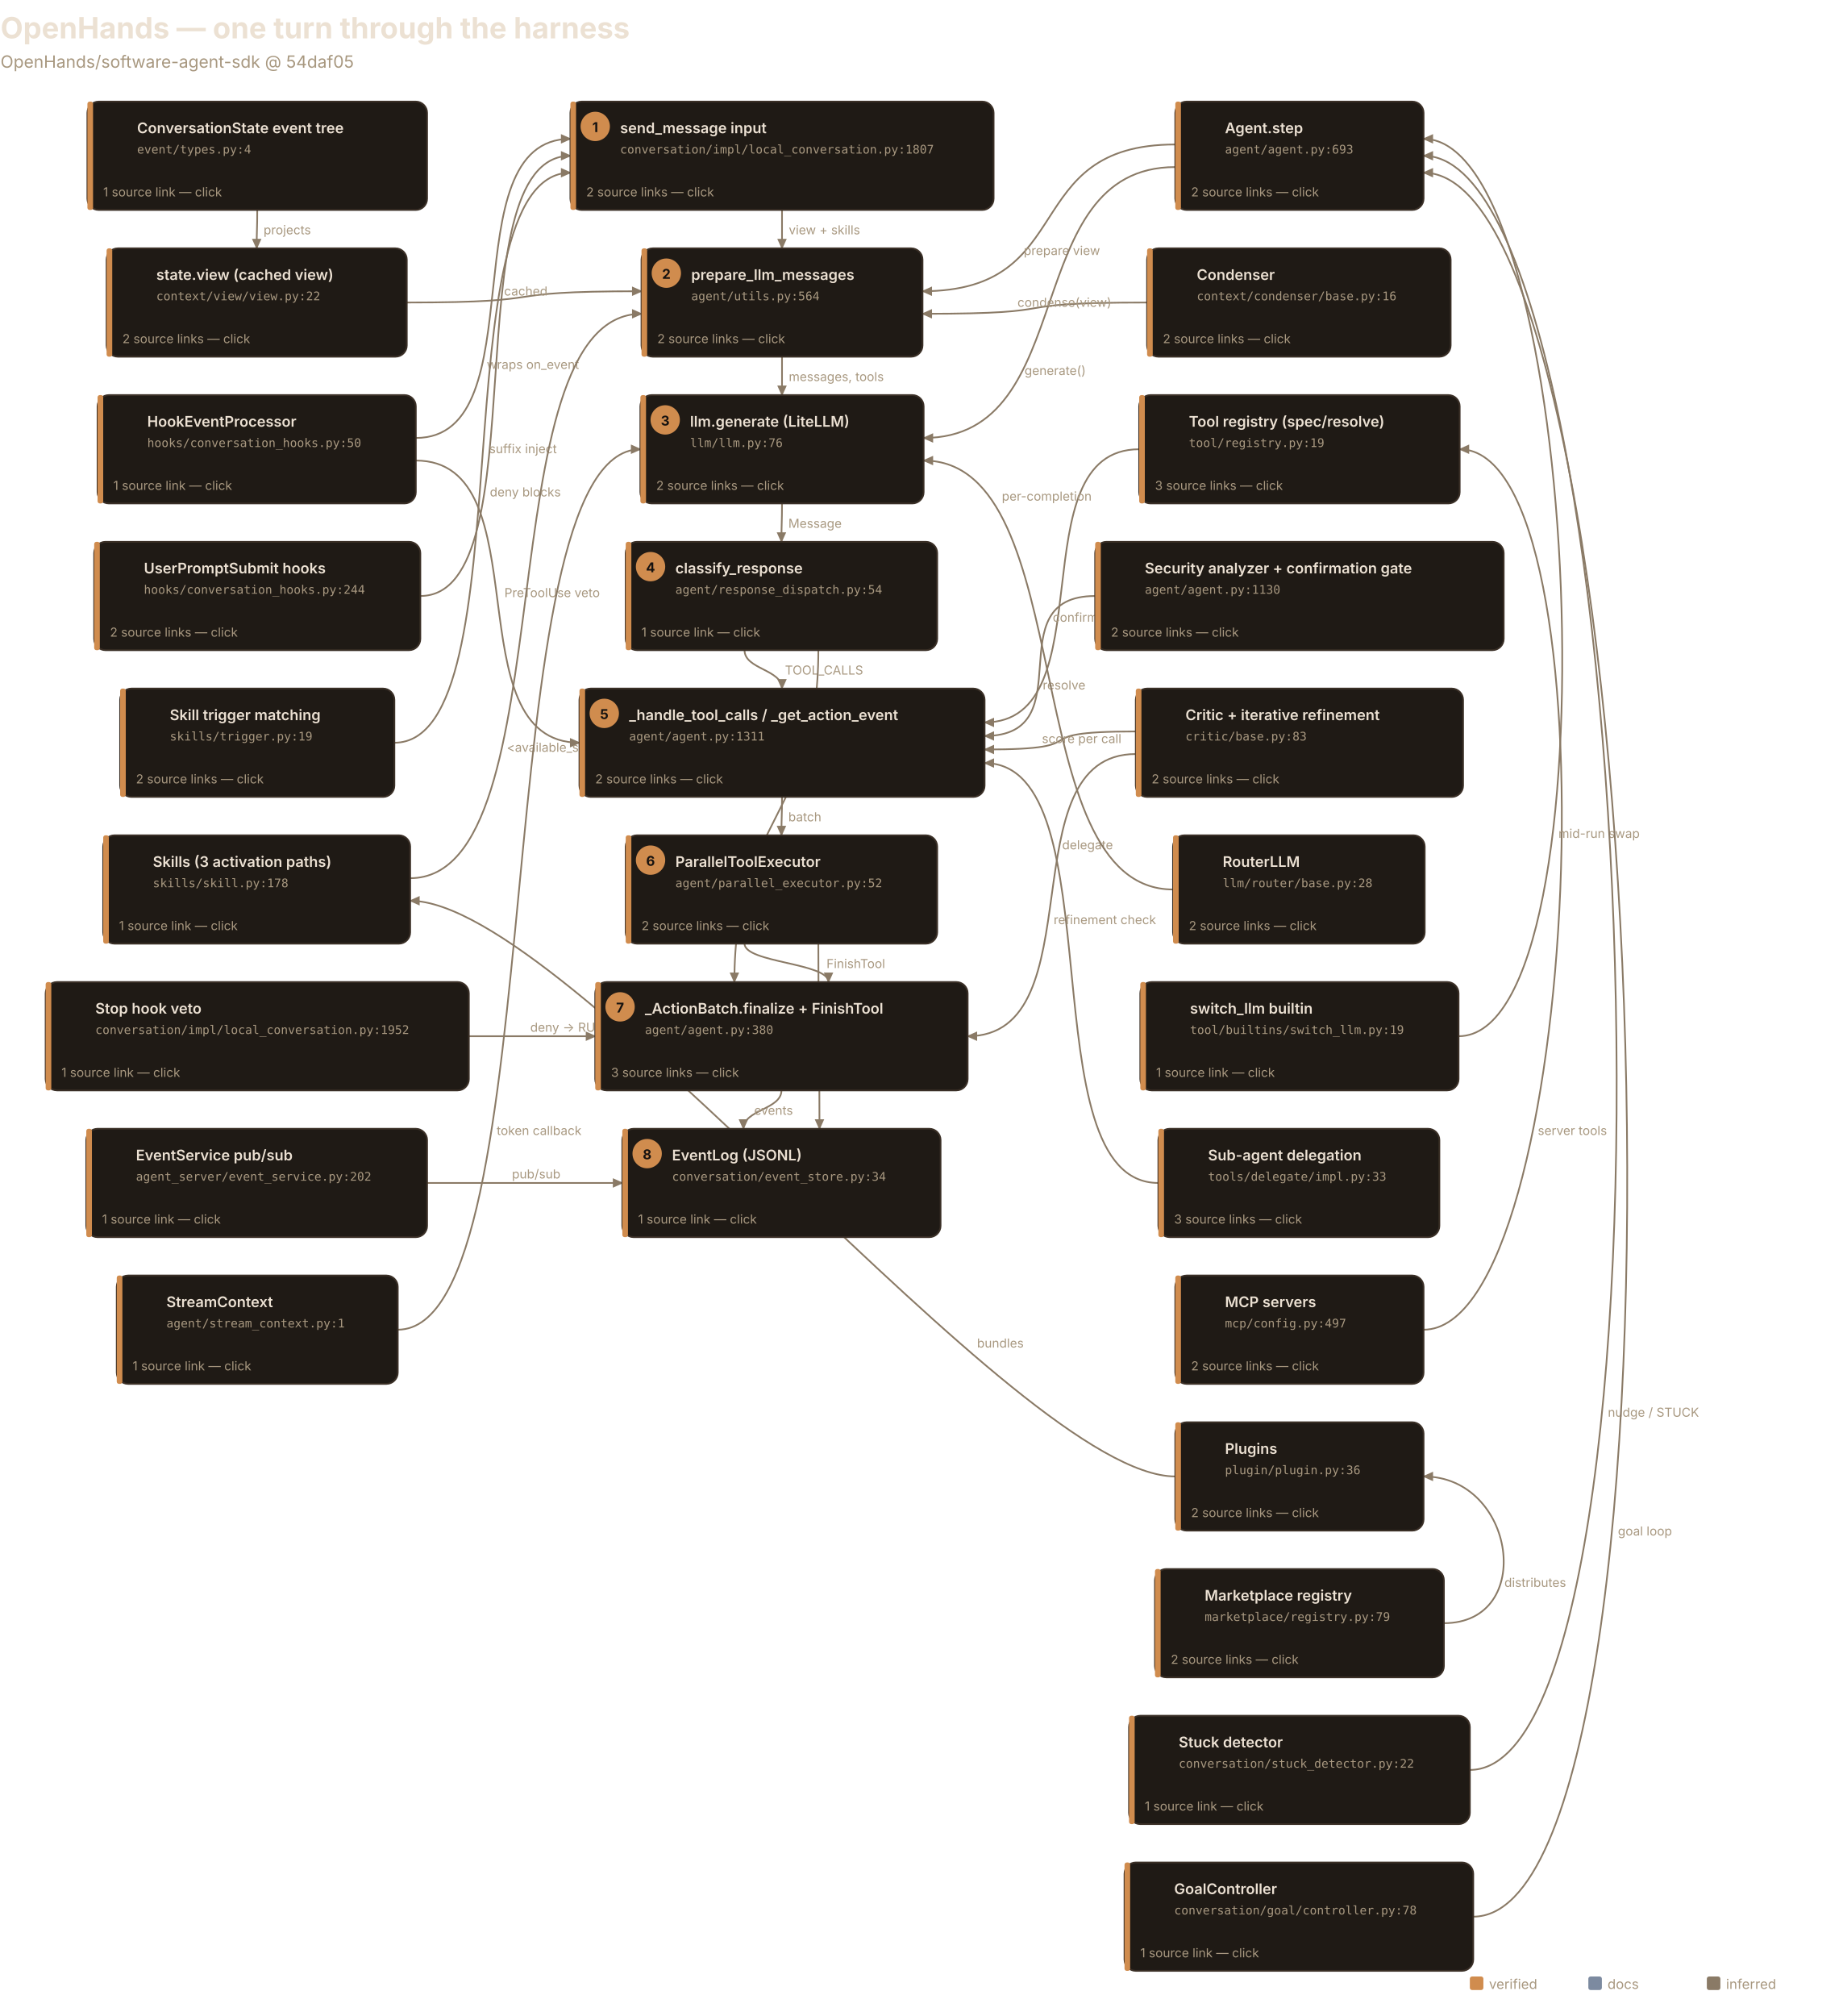
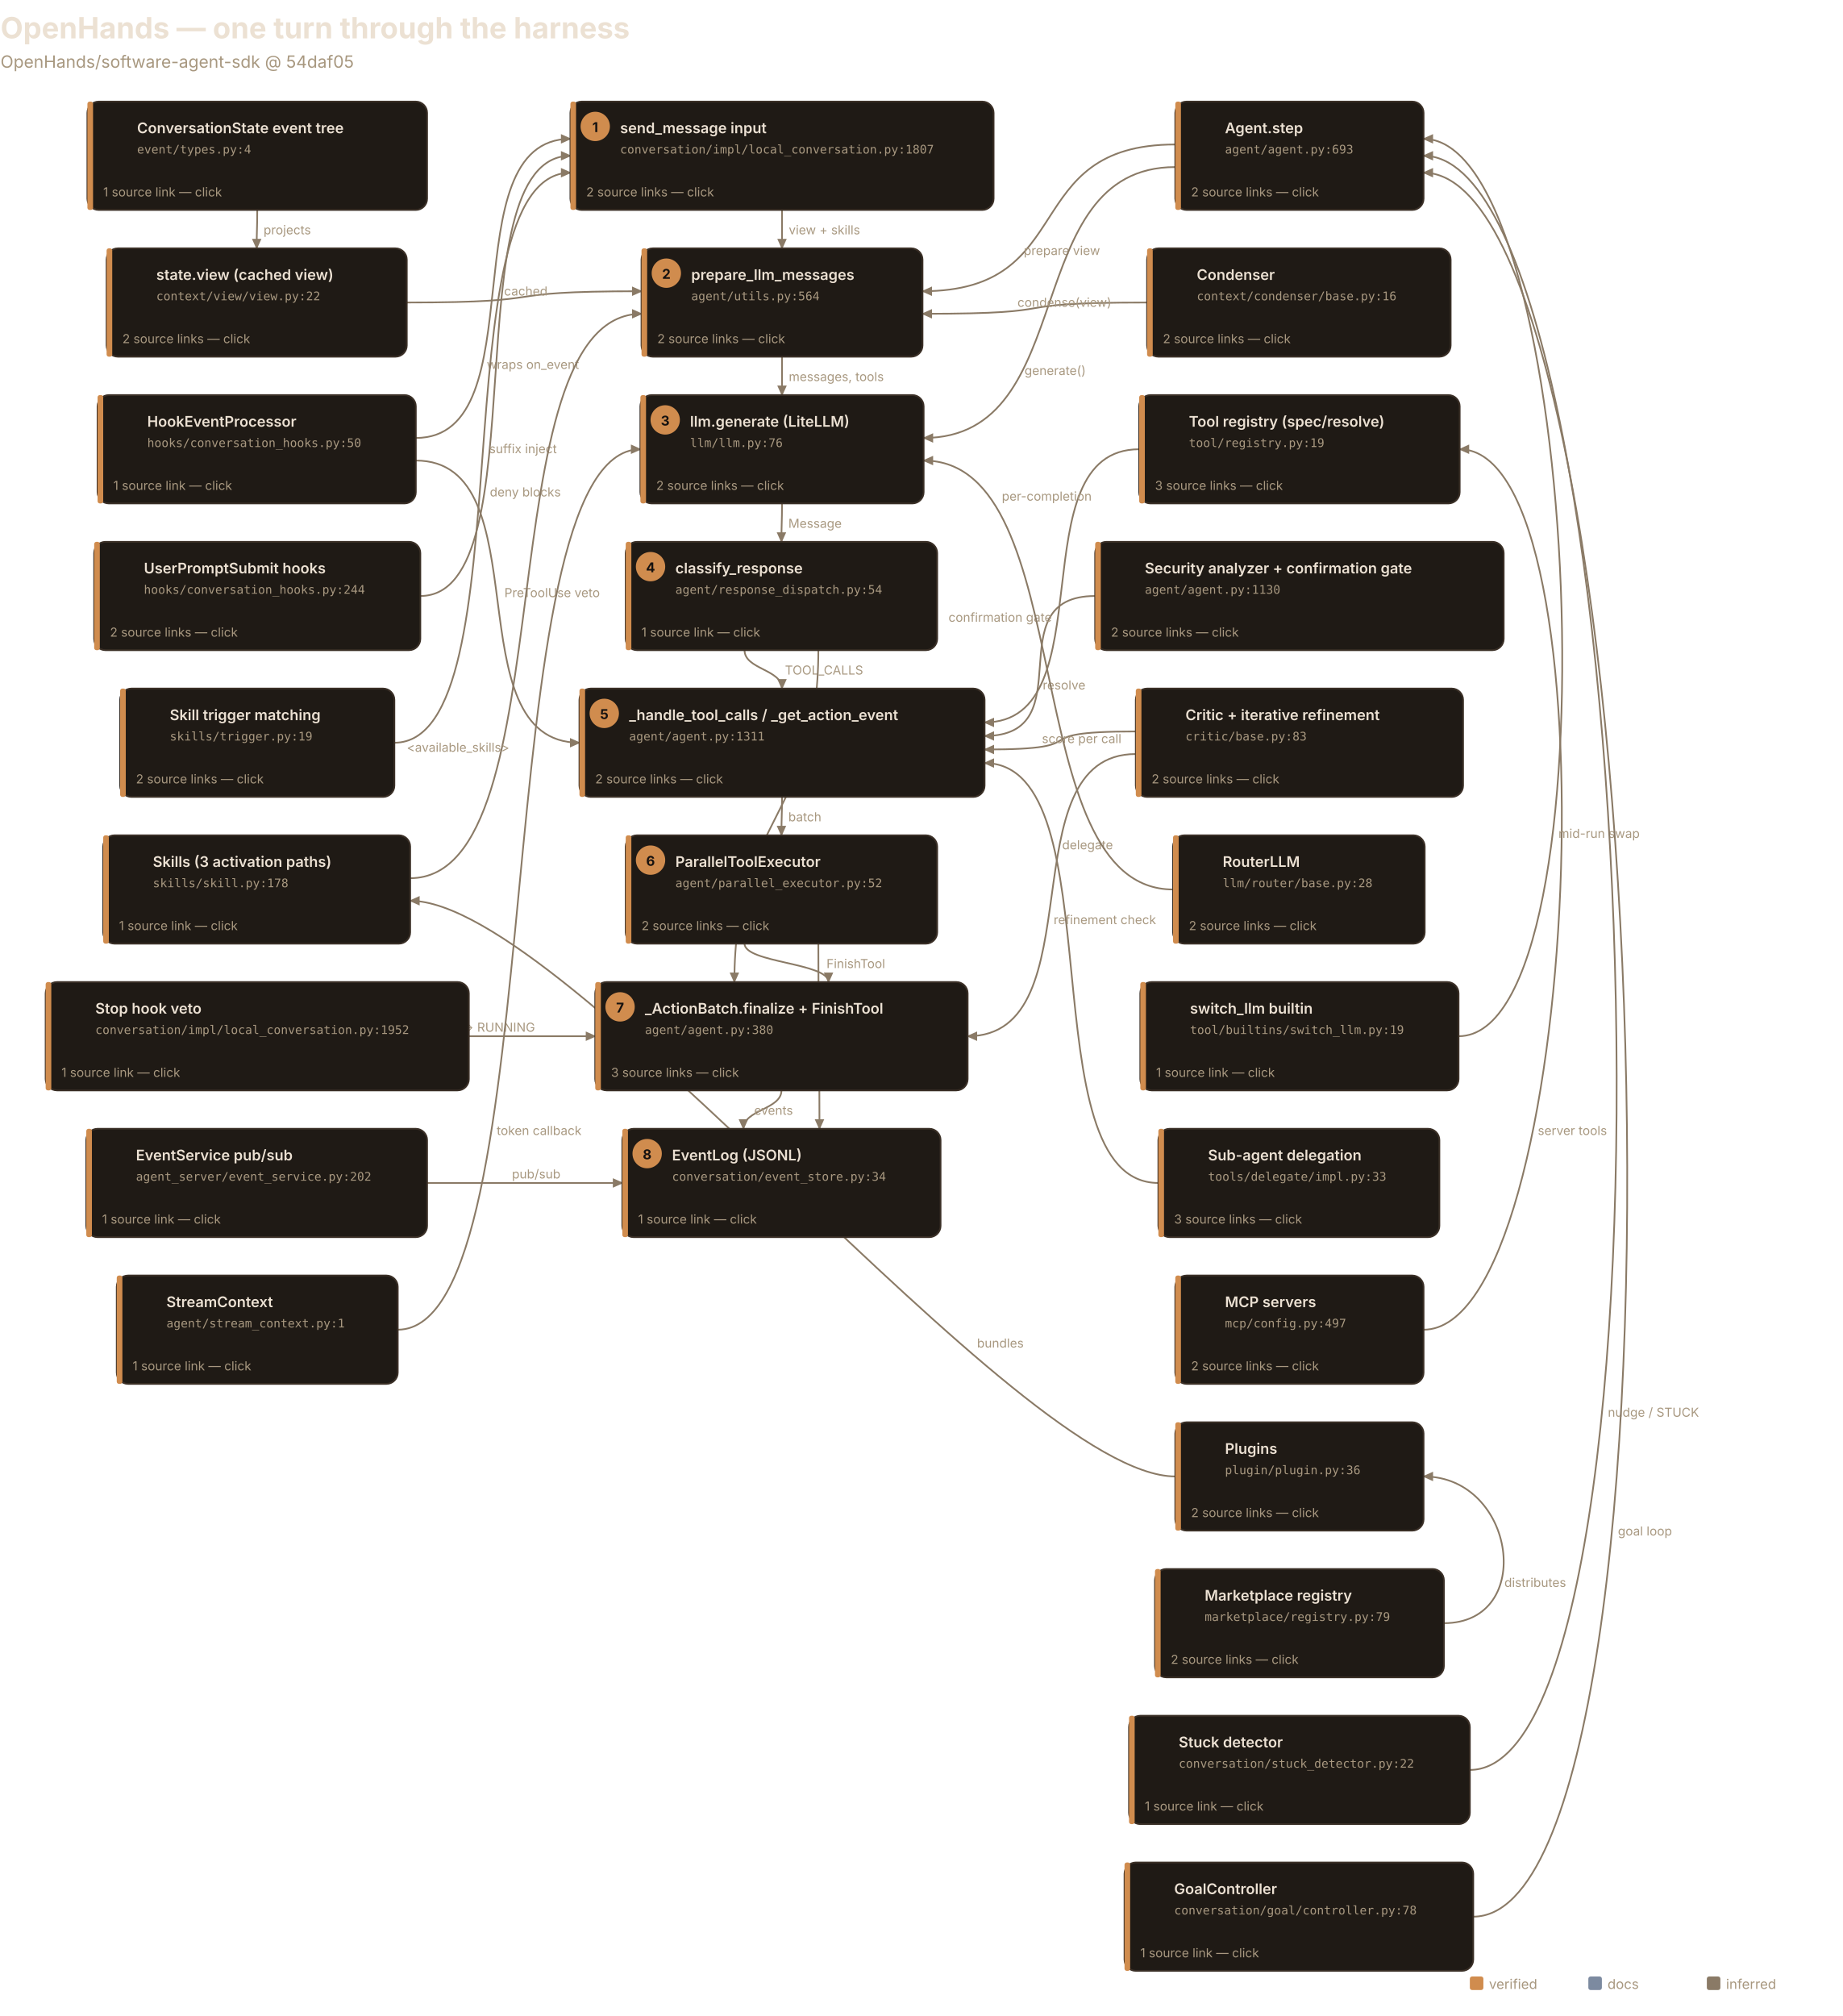
<svg xmlns="http://www.w3.org/2000/svg" viewBox="-20 -70 1632 1786" width="1600" height="1750" font-family="system-ui, -apple-system, sans-serif">
  <defs>
    <marker id="arrow" viewBox="0 0 10 10" refX="8" refY="5" markerWidth="7" markerHeight="7" orient="auto-start-reverse">
      <path d="M 0 1 L 9 5 L 0 9 z" fill="#8a7a66" />
    </marker>
    <marker id="arrowHl" viewBox="0 0 10 10" refX="8" refY="5" markerWidth="7" markerHeight="7" orient="auto-start-reverse">
      <path d="M 0 1 L 9 5 L 0 9 z" fill="#d08c4e" />
    </marker>
  </defs>
  <text x="-20" y="-36" font-size="26" font-weight="700" fill="#ece1d3">OpenHands — one turn through the harness</text>
  <text x="-20" y="-10" font-size="15" fill="#a89880">OpenHands/software-agent-sdk @ 54daf05</text>
  <g>
    <path d="M 672.5 116.0 C 672.5 133.0, 672.5 133.0, 672.5 150.0" fill="none" stroke="#8a7a66" stroke-width="1.5" marker-end="url(#arrow)" />
    <text x="678.5" y="137.6" font-size="11" fill="#a89880">view + skills</text>
    <path d="M 672.5 246.0 C 672.5 263.0, 672.5 263.0, 672.5 280.0" fill="none" stroke="#8a7a66" stroke-width="1.5" marker-end="url(#arrow)" />
    <text x="678.5" y="267.6" font-size="11" fill="#a89880">messages, tools</text>
    <path d="M 672.5 376.0 C 672.5 393.0, 672.0 393.0, 672.0 410.0" fill="none" stroke="#8a7a66" stroke-width="1.5" marker-end="url(#arrow)" />
    <text x="678.1" y="397.6" font-size="11" fill="#a89880">Message</text>
    <path d="M 639.3 506.0 C 639.3 523.0, 672.5 523.0, 672.5 540.0" fill="none" stroke="#8a7a66" stroke-width="1.5" marker-end="url(#arrow)" />
    <text x="675.1" y="527.6" font-size="11" fill="#a89880">TOOL_CALLS</text>
    <path d="M 704.7 506.0 C 704.7 653.0, 630.3 653.0, 630.3 800.0" fill="none" stroke="#8a7a66" stroke-width="1.5" marker-end="url(#arrow)" />
    <text x="694.6" y="602.5" font-size="11" fill="#a89880">CONTENT -&gt; FINISHED</text>
    <path d="M 672.5 636.0 C 672.5 653.0, 672.0 653.0, 672.0 670.0" fill="none" stroke="#8a7a66" stroke-width="1.5" marker-end="url(#arrow)" />
    <text x="678.1" y="657.6" font-size="11" fill="#a89880">batch</text>
    <path d="M 639.3 766.0 C 639.3 783.0, 713.7 783.0, 713.7 800.0" fill="none" stroke="#8a7a66" stroke-width="1.5" marker-end="url(#arrow)" />
    <text x="711.9" y="787.6" font-size="11" fill="#a89880">FinishTool</text>
    <path d="M 672.0 896.0 C 672.0 913.0, 638.3 913.0, 638.3 930.0" fill="none" stroke="#8a7a66" stroke-width="1.5" marker-end="url(#arrow)" />
    <text x="647.8" y="917.6" font-size="11" fill="#a89880">events</text>
    <path d="M 1021.0 58.0 C 881.0 58.0, 937.0 188.0, 797.0 188.0" fill="none" stroke="#8a7a66" stroke-width="1.5" marker-end="url(#arrow)" />
    <text x="886.7" y="155.9" font-size="11" fill="#a89880">prepare view</text>
    <path d="M 1021.0 78.0 C 881.0 78.0, 938.0 318.0, 798.0 318.0" fill="none" stroke="#8a7a66" stroke-width="1.5" marker-end="url(#arrow)" />
    <text x="887.4" y="262.2" font-size="11" fill="#a89880">generate()</text>
    <path d="M 207.5 116.0 C 207.5 133.0, 207.0 133.0, 207.0 150.0" fill="none" stroke="#8a7a66" stroke-width="1.5" marker-end="url(#arrow)" />
    <text x="213.1" y="137.6" font-size="11" fill="#a89880">projects</text>
    <path d="M 340.0 198.0 C 480.0 198.0, 408.0 188.0, 548.0 188.0" fill="none" stroke="#8a7a66" stroke-width="1.5" marker-end="url(#arrow)" />
    <text x="426.2" y="191.8" font-size="11" fill="#a89880">cached</text>
    <path d="M 348.0 318.0 C 456.5 318.0, 376.5 53.0, 485.0 53.0" fill="none" stroke="#8a7a66" stroke-width="1.5" marker-end="url(#arrow)" />
    <text x="410.9" y="256.8" font-size="11" fill="#a89880">wraps on_event</text>
    <path d="M 352.0 458.0 C 458.5 458.0, 378.5 68.0, 485.0 68.0" fill="none" stroke="#8a7a66" stroke-width="1.5" marker-end="url(#arrow)" />
    <text x="413.6" y="369.8" font-size="11" fill="#a89880">deny blocks</text>
    <path d="M 395.0 848.0 C 491.0 848.0, 411.0 848.0, 507.0 848.0" fill="none" stroke="#8a7a66" stroke-width="1.5" marker-end="url(#arrow)" />
-     <text x="449.4" y="844.0" font-size="11" fill="#a89880">deny -&gt; RUNNING</text>
+     <text x="360" y="844.0" font-size="11" fill="#a89880">deny -&gt; RUNNING</text>
    <path d="M 348.0 338.0 C 460.5 338.0, 380.5 588.0, 493.0 588.0" fill="none" stroke="#8a7a66" stroke-width="1.5" marker-end="url(#arrow)" />
    <text x="426.5" y="459.0" font-size="11" fill="#a89880">PreToolUse veto</text>
    <path d="M 329.0 588.0 C 447.0 588.0, 367.0 83.0, 485.0 83.0" fill="none" stroke="#8a7a66" stroke-width="1.5" marker-end="url(#arrow)" />
    <text x="413.0" y="331.5" font-size="11" fill="#a89880">suffix inject</text>
    <path d="M 343.0 708.0 C 483.0 708.0, 408.0 208.0, 548.0 208.0" fill="none" stroke="#8a7a66" stroke-width="1.5" marker-end="url(#arrow)" />
-     <text x="428.6" y="596.0" font-size="11" fill="#a89880">&lt;available_skills&gt;</text>
+     <text x="340" y="596.0" font-size="11" fill="#a89880">&lt;available_skills&gt;</text>
    <path d="M 1021.0 1238.0 C 881.0 1238.0, 483.0 728.0, 343.0 728.0" fill="none" stroke="#8a7a66" stroke-width="1.5" marker-end="url(#arrow)" />
    <text x="845.3" y="1123.8" font-size="11" fill="#a89880">bundles</text>
    <path d="M 1259.0 1368.0 C 1340.7 1368.0, 1322.7 1238.0, 1241.0 1238.0" fill="none" stroke="#8a7a66" stroke-width="1.5" marker-end="url(#arrow)" />
    <text x="1312.6" y="1335.9" font-size="11" fill="#a89880">distributes</text>
    <path d="M 989.0 328.0 C 880.5 328.0, 960.5 570.0, 852.0 570.0" fill="none" stroke="#8a7a66" stroke-width="1.5" marker-end="url(#arrow)" />
    <text x="903.5" y="540.8" font-size="11" fill="#a89880">resolve</text>
    <path d="M 1241.0 1108.0 C 1381.2 1108.0, 1413.2 328.0, 1273.0 328.0" fill="none" stroke="#8a7a66" stroke-width="1.5" marker-end="url(#arrow)" />
    <text x="1342.2" y="935.5" font-size="11" fill="#a89880">server tools</text>
    <path d="M 950.0 458.0 C 861.0 458.0, 941.0 582.0, 852.0 582.0" fill="none" stroke="#8a7a66" stroke-width="1.5" marker-end="url(#arrow)" />
-     <text x="912.4" y="480.8" font-size="11" fill="#a89880">confirmation gate</text>
+     <text x="820" y="480.8" font-size="11" fill="#a89880">confirmation gate</text>
    <path d="M 986.0 578.0 C 879.0 578.0, 959.0 594.0, 852.0 594.0" fill="none" stroke="#8a7a66" stroke-width="1.5" marker-end="url(#arrow)" />
    <text x="902.8" y="588.3" font-size="11" fill="#a89880">score per call</text>
    <path d="M 986.0 598.0 C 871.5 598.0, 951.5 848.0, 837.0 848.0" fill="none" stroke="#8a7a66" stroke-width="1.5" marker-end="url(#arrow)" />
    <text x="913.2" y="748.7" font-size="11" fill="#a89880">refinement check</text>
    <path d="M 1006.0 978.0 C 889.0 978.0, 969.0 606.0, 852.0 606.0" fill="none" stroke="#8a7a66" stroke-width="1.5" marker-end="url(#arrow)" />
    <text x="920.7" y="682.4" font-size="11" fill="#a89880">delegate</text>
    <path d="M 1019.0 718.0 C 879.0 718.0, 938.0 338.0, 798.0 338.0" fill="none" stroke="#8a7a66" stroke-width="1.5" marker-end="url(#arrow)" />
    <text x="867.3" y="373.5" font-size="11" fill="#a89880">per-completion</text>
    <path d="M 1272.0 848.0 C 1413.5 848.0, 1382.5 53.0, 1241.0 53.0" fill="none" stroke="#8a7a66" stroke-width="1.5" marker-end="url(#arrow)" />
    <text x="1360.5" y="672.3" font-size="11" fill="#a89880">mid-run swap</text>
    <path d="M 332.0 1108.0 C 472.0 1108.0, 407.0 328.0, 547.0 328.0" fill="none" stroke="#8a7a66" stroke-width="1.5" marker-end="url(#arrow)" />
    <text x="419.7" y="935.5" font-size="11" fill="#a89880">token callback</text>
    <path d="M 996.0 198.0 C 856.5 198.0, 936.5 208.0, 797.0 208.0" fill="none" stroke="#8a7a66" stroke-width="1.5" marker-end="url(#arrow)" />
    <text x="881.1" y="201.8" font-size="11" fill="#a89880">condense(view)</text>
    <path d="M 1282.0 1498.0 C 1480.7 1498.0, 1439.7 68.0, 1241.0 68.0" fill="none" stroke="#8a7a66" stroke-width="1.5" marker-end="url(#arrow)" />
    <text x="1404.3" y="1185.1" font-size="11" fill="#a89880">nudge / STUCK</text>
    <path d="M 1285.0 1628.0 C 1494.0 1628.0, 1450.0 83.0, 1241.0 83.0" fill="none" stroke="#8a7a66" stroke-width="1.5" marker-end="url(#arrow)" />
    <text x="1413.2" y="1290.3" font-size="11" fill="#a89880">goal loop</text>
    <path d="M 704.7 766.0 C 704.7 848.0, 705.7 848.0, 705.7 930.0" fill="none" stroke="#8a7a66" stroke-width="1.5" marker-end="url(#arrow)" />
    <text x="710.9" y="818.1" font-size="11" fill="#a89880">observations</text>
    <path d="M 358.0 978.0 C 484.5 978.0, 404.5 978.0, 531.0 978.0" fill="none" stroke="#8a7a66" stroke-width="1.5" marker-end="url(#arrow)" />
    <text x="433.2" y="974.0" font-size="11" fill="#a89880">pub/sub</text>
  </g>
  <g>
    <rect x="485" y="20" width="375" height="96" rx="10" fill="#1f1a15" stroke="#3a2f26" stroke-width="1.5" />
    <rect x="485" y="20" width="5" height="96" rx="2" fill="#d08c4e" />
    <circle cx="507" cy="42" r="13" fill="#d08c4e" />
    <text x="507" y="47" text-anchor="middle" font-size="12" font-weight="700" fill="#161210">1</text>
    <text x="529" y="48" font-size="13" font-weight="600" fill="#ece1d3">send_message input</text>
    <text x="529" y="66" font-size="10.5" font-family="ui-monospace, SFMono-Regular, Menlo, Consolas, monospace" fill="#a89880">conversation/impl/local_conversation.py:1807</text>
    <text x="499" y="104" font-size="11" fill="#a89880">2 source links — click</text>
    <rect x="548" y="150" width="249" height="96" rx="10" fill="#1f1a15" stroke="#3a2f26" stroke-width="1.5" />
    <rect x="548" y="150" width="5" height="96" rx="2" fill="#d08c4e" />
    <circle cx="570" cy="172" r="13" fill="#d08c4e" />
    <text x="570" y="177" text-anchor="middle" font-size="12" font-weight="700" fill="#161210">2</text>
    <text x="592" y="178" font-size="13" font-weight="600" fill="#ece1d3">prepare_llm_messages</text>
    <text x="592" y="196" font-size="10.5" font-family="ui-monospace, SFMono-Regular, Menlo, Consolas, monospace" fill="#a89880">agent/utils.py:564</text>
    <text x="562" y="234" font-size="11" fill="#a89880">2 source links — click</text>
    <rect x="547" y="280" width="251" height="96" rx="10" fill="#1f1a15" stroke="#3a2f26" stroke-width="1.5" />
    <rect x="547" y="280" width="5" height="96" rx="2" fill="#d08c4e" />
    <circle cx="569" cy="302" r="13" fill="#d08c4e" />
    <text x="569" y="307" text-anchor="middle" font-size="12" font-weight="700" fill="#161210">3</text>
    <text x="591" y="308" font-size="13" font-weight="600" fill="#ece1d3">llm.generate (LiteLLM)</text>
    <text x="591" y="326" font-size="10.5" font-family="ui-monospace, SFMono-Regular, Menlo, Consolas, monospace" fill="#a89880">llm/llm.py:76</text>
    <text x="561" y="364" font-size="11" fill="#a89880">2 source links — click</text>
    <rect x="534" y="410" width="276" height="96" rx="10" fill="#1f1a15" stroke="#3a2f26" stroke-width="1.5" />
    <rect x="534" y="410" width="5" height="96" rx="2" fill="#d08c4e" />
    <circle cx="556" cy="432" r="13" fill="#d08c4e" />
    <text x="556" y="437" text-anchor="middle" font-size="12" font-weight="700" fill="#161210">4</text>
    <text x="578" y="438" font-size="13" font-weight="600" fill="#ece1d3">classify_response</text>
    <text x="578" y="456" font-size="10.5" font-family="ui-monospace, SFMono-Regular, Menlo, Consolas, monospace" fill="#a89880">agent/response_dispatch.py:54</text>
    <text x="548" y="494" font-size="11" fill="#a89880">1 source link — click</text>
    <rect x="493" y="540" width="359" height="96" rx="10" fill="#1f1a15" stroke="#3a2f26" stroke-width="1.5" />
    <rect x="493" y="540" width="5" height="96" rx="2" fill="#d08c4e" />
    <circle cx="515" cy="562" r="13" fill="#d08c4e" />
    <text x="515" y="567" text-anchor="middle" font-size="12" font-weight="700" fill="#161210">5</text>
    <text x="537" y="568" font-size="13" font-weight="600" fill="#ece1d3">_handle_tool_calls / _get_action_event</text>
    <text x="537" y="586" font-size="10.5" font-family="ui-monospace, SFMono-Regular, Menlo, Consolas, monospace" fill="#a89880">agent/agent.py:1311</text>
    <text x="507" y="624" font-size="11" fill="#a89880">2 source links — click</text>
    <rect x="534" y="670" width="276" height="96" rx="10" fill="#1f1a15" stroke="#3a2f26" stroke-width="1.5" />
    <rect x="534" y="670" width="5" height="96" rx="2" fill="#d08c4e" />
    <circle cx="556" cy="692" r="13" fill="#d08c4e" />
    <text x="556" y="697" text-anchor="middle" font-size="12" font-weight="700" fill="#161210">6</text>
    <text x="578" y="698" font-size="13" font-weight="600" fill="#ece1d3">ParallelToolExecutor</text>
    <text x="578" y="716" font-size="10.5" font-family="ui-monospace, SFMono-Regular, Menlo, Consolas, monospace" fill="#a89880">agent/parallel_executor.py:52</text>
    <text x="548" y="754" font-size="11" fill="#a89880">2 source links — click</text>
    <rect x="507" y="800" width="330" height="96" rx="10" fill="#1f1a15" stroke="#3a2f26" stroke-width="1.5" />
    <rect x="507" y="800" width="5" height="96" rx="2" fill="#d08c4e" />
    <circle cx="529" cy="822" r="13" fill="#d08c4e" />
    <text x="529" y="827" text-anchor="middle" font-size="12" font-weight="700" fill="#161210">7</text>
    <text x="551" y="828" font-size="13" font-weight="600" fill="#ece1d3">_ActionBatch.finalize + FinishTool</text>
    <text x="551" y="846" font-size="10.5" font-family="ui-monospace, SFMono-Regular, Menlo, Consolas, monospace" fill="#a89880">agent/agent.py:380</text>
    <text x="521" y="884" font-size="11" fill="#a89880">3 source links — click</text>
    <rect x="531" y="930" width="282" height="96" rx="10" fill="#1f1a15" stroke="#3a2f26" stroke-width="1.5" />
    <rect x="531" y="930" width="5" height="96" rx="2" fill="#d08c4e" />
    <circle cx="553" cy="952" r="13" fill="#d08c4e" />
    <text x="553" y="957" text-anchor="middle" font-size="12" font-weight="700" fill="#161210">8</text>
    <text x="575" y="958" font-size="13" font-weight="600" fill="#ece1d3">EventLog (JSONL)</text>
    <text x="575" y="976" font-size="10.5" font-family="ui-monospace, SFMono-Regular, Menlo, Consolas, monospace" fill="#a89880">conversation/event_store.py:34</text>
    <text x="545" y="1014" font-size="11" fill="#a89880">1 source link — click</text>
    <rect x="57" y="20" width="301" height="96" rx="10" fill="#1f1a15" stroke="#3a2f26" stroke-width="1.5" />
    <rect x="57" y="20" width="5" height="96" rx="2" fill="#d08c4e" />
    <text x="101" y="48" font-size="13" font-weight="600" fill="#ece1d3">ConversationState event tree</text>
    <text x="101" y="66" font-size="10.5" font-family="ui-monospace, SFMono-Regular, Menlo, Consolas, monospace" fill="#a89880">event/types.py:4</text>
    <text x="71" y="104" font-size="11" fill="#a89880">1 source link — click</text>
    <rect x="74" y="150" width="266" height="96" rx="10" fill="#1f1a15" stroke="#3a2f26" stroke-width="1.5" />
    <rect x="74" y="150" width="5" height="96" rx="2" fill="#d08c4e" />
    <text x="118" y="178" font-size="13" font-weight="600" fill="#ece1d3">state.view (cached view)</text>
    <text x="118" y="196" font-size="10.5" font-family="ui-monospace, SFMono-Regular, Menlo, Consolas, monospace" fill="#a89880">context/view/view.py:22</text>
    <text x="88" y="234" font-size="11" fill="#a89880">2 source links — click</text>
    <rect x="66" y="280" width="282" height="96" rx="10" fill="#1f1a15" stroke="#3a2f26" stroke-width="1.5" />
    <rect x="66" y="280" width="5" height="96" rx="2" fill="#d08c4e" />
    <text x="110" y="308" font-size="13" font-weight="600" fill="#ece1d3">HookEventProcessor</text>
    <text x="110" y="326" font-size="10.5" font-family="ui-monospace, SFMono-Regular, Menlo, Consolas, monospace" fill="#a89880">hooks/conversation_hooks.py:50</text>
    <text x="80" y="364" font-size="11" fill="#a89880">1 source link — click</text>
    <rect x="63" y="410" width="289" height="96" rx="10" fill="#1f1a15" stroke="#3a2f26" stroke-width="1.5" />
    <rect x="63" y="410" width="5" height="96" rx="2" fill="#d08c4e" />
    <text x="107" y="438" font-size="13" font-weight="600" fill="#ece1d3">UserPromptSubmit hooks</text>
    <text x="107" y="456" font-size="10.5" font-family="ui-monospace, SFMono-Regular, Menlo, Consolas, monospace" fill="#a89880">hooks/conversation_hooks.py:244</text>
    <text x="77" y="494" font-size="11" fill="#a89880">2 source links — click</text>
    <rect x="86" y="540" width="243" height="96" rx="10" fill="#1f1a15" stroke="#3a2f26" stroke-width="1.5" />
    <rect x="86" y="540" width="5" height="96" rx="2" fill="#d08c4e" />
    <text x="130" y="568" font-size="13" font-weight="600" fill="#ece1d3">Skill trigger matching</text>
    <text x="130" y="586" font-size="10.5" font-family="ui-monospace, SFMono-Regular, Menlo, Consolas, monospace" fill="#a89880">skills/trigger.py:19</text>
    <text x="100" y="624" font-size="11" fill="#a89880">2 source links — click</text>
    <rect x="71" y="670" width="272" height="96" rx="10" fill="#1f1a15" stroke="#3a2f26" stroke-width="1.5" />
    <rect x="71" y="670" width="5" height="96" rx="2" fill="#d08c4e" />
    <text x="115" y="698" font-size="13" font-weight="600" fill="#ece1d3">Skills (3 activation paths)</text>
    <text x="115" y="716" font-size="10.5" font-family="ui-monospace, SFMono-Regular, Menlo, Consolas, monospace" fill="#a89880">skills/skill.py:178</text>
    <text x="85" y="754" font-size="11" fill="#a89880">1 source link — click</text>
    <rect x="20" y="800" width="375" height="96" rx="10" fill="#1f1a15" stroke="#3a2f26" stroke-width="1.5" />
    <rect x="20" y="800" width="5" height="96" rx="2" fill="#d08c4e" />
    <text x="64" y="828" font-size="13" font-weight="600" fill="#ece1d3">Stop hook veto</text>
    <text x="64" y="846" font-size="10.5" font-family="ui-monospace, SFMono-Regular, Menlo, Consolas, monospace" fill="#a89880">conversation/impl/local_conversation.py:1952</text>
    <text x="34" y="884" font-size="11" fill="#a89880">1 source link — click</text>
    <rect x="56" y="930" width="302" height="96" rx="10" fill="#1f1a15" stroke="#3a2f26" stroke-width="1.5" />
    <rect x="56" y="930" width="5" height="96" rx="2" fill="#d08c4e" />
    <text x="100" y="958" font-size="13" font-weight="600" fill="#ece1d3">EventService pub/sub</text>
    <text x="100" y="976" font-size="10.5" font-family="ui-monospace, SFMono-Regular, Menlo, Consolas, monospace" fill="#a89880">agent_server/event_service.py:202</text>
    <text x="70" y="1014" font-size="11" fill="#a89880">1 source link — click</text>
    <rect x="83" y="1060" width="249" height="96" rx="10" fill="#1f1a15" stroke="#3a2f26" stroke-width="1.5" />
    <rect x="83" y="1060" width="5" height="96" rx="2" fill="#d08c4e" />
    <text x="127" y="1088" font-size="13" font-weight="600" fill="#ece1d3">StreamContext</text>
    <text x="127" y="1106" font-size="10.5" font-family="ui-monospace, SFMono-Regular, Menlo, Consolas, monospace" fill="#a89880">agent/stream_context.py:1</text>
    <text x="97" y="1144" font-size="11" fill="#a89880">1 source link — click</text>
    <rect x="1021" y="20" width="220" height="96" rx="10" fill="#1f1a15" stroke="#3a2f26" stroke-width="1.5" />
    <rect x="1021" y="20" width="5" height="96" rx="2" fill="#d08c4e" />
    <text x="1065" y="48" font-size="13" font-weight="600" fill="#ece1d3">Agent.step</text>
    <text x="1065" y="66" font-size="10.5" font-family="ui-monospace, SFMono-Regular, Menlo, Consolas, monospace" fill="#a89880">agent/agent.py:693</text>
    <text x="1035" y="104" font-size="11" fill="#a89880">2 source links — click</text>
    <rect x="996" y="150" width="269" height="96" rx="10" fill="#1f1a15" stroke="#3a2f26" stroke-width="1.5" />
    <rect x="996" y="150" width="5" height="96" rx="2" fill="#d08c4e" />
    <text x="1040" y="178" font-size="13" font-weight="600" fill="#ece1d3">Condenser</text>
    <text x="1040" y="196" font-size="10.5" font-family="ui-monospace, SFMono-Regular, Menlo, Consolas, monospace" fill="#a89880">context/condenser/base.py:16</text>
    <text x="1010" y="234" font-size="11" fill="#a89880">2 source links — click</text>
    <rect x="989" y="280" width="284" height="96" rx="10" fill="#1f1a15" stroke="#3a2f26" stroke-width="1.5" />
    <rect x="989" y="280" width="5" height="96" rx="2" fill="#d08c4e" />
    <text x="1033" y="308" font-size="13" font-weight="600" fill="#ece1d3">Tool registry (spec/resolve)</text>
    <text x="1033" y="326" font-size="10.5" font-family="ui-monospace, SFMono-Regular, Menlo, Consolas, monospace" fill="#a89880">tool/registry.py:19</text>
    <text x="1003" y="364" font-size="11" fill="#a89880">3 source links — click</text>
    <rect x="950" y="410" width="362" height="96" rx="10" fill="#1f1a15" stroke="#3a2f26" stroke-width="1.5" />
    <rect x="950" y="410" width="5" height="96" rx="2" fill="#d08c4e" />
    <text x="994" y="438" font-size="13" font-weight="600" fill="#ece1d3">Security analyzer + confirmation gate</text>
    <text x="994" y="456" font-size="10.5" font-family="ui-monospace, SFMono-Regular, Menlo, Consolas, monospace" fill="#a89880">agent/agent.py:1130</text>
    <text x="964" y="494" font-size="11" fill="#a89880">2 source links — click</text>
    <rect x="986" y="540" width="290" height="96" rx="10" fill="#1f1a15" stroke="#3a2f26" stroke-width="1.5" />
    <rect x="986" y="540" width="5" height="96" rx="2" fill="#d08c4e" />
    <text x="1030" y="568" font-size="13" font-weight="600" fill="#ece1d3">Critic + iterative refinement</text>
    <text x="1030" y="586" font-size="10.5" font-family="ui-monospace, SFMono-Regular, Menlo, Consolas, monospace" fill="#a89880">critic/base.py:83</text>
    <text x="1000" y="624" font-size="11" fill="#a89880">2 source links — click</text>
    <rect x="1019" y="670" width="223" height="96" rx="10" fill="#1f1a15" stroke="#3a2f26" stroke-width="1.5" />
    <rect x="1019" y="670" width="5" height="96" rx="2" fill="#d08c4e" />
    <text x="1063" y="698" font-size="13" font-weight="600" fill="#ece1d3">RouterLLM</text>
    <text x="1063" y="716" font-size="10.5" font-family="ui-monospace, SFMono-Regular, Menlo, Consolas, monospace" fill="#a89880">llm/router/base.py:28</text>
    <text x="1033" y="754" font-size="11" fill="#a89880">2 source links — click</text>
    <rect x="990" y="800" width="282" height="96" rx="10" fill="#1f1a15" stroke="#3a2f26" stroke-width="1.5" />
    <rect x="990" y="800" width="5" height="96" rx="2" fill="#d08c4e" />
    <text x="1034" y="828" font-size="13" font-weight="600" fill="#ece1d3">switch_llm builtin</text>
    <text x="1034" y="846" font-size="10.5" font-family="ui-monospace, SFMono-Regular, Menlo, Consolas, monospace" fill="#a89880">tool/builtins/switch_llm.py:19</text>
    <text x="1004" y="884" font-size="11" fill="#a89880">1 source link — click</text>
    <rect x="1006" y="930" width="249" height="96" rx="10" fill="#1f1a15" stroke="#3a2f26" stroke-width="1.5" />
    <rect x="1006" y="930" width="5" height="96" rx="2" fill="#d08c4e" />
    <text x="1050" y="958" font-size="13" font-weight="600" fill="#ece1d3">Sub-agent delegation</text>
    <text x="1050" y="976" font-size="10.5" font-family="ui-monospace, SFMono-Regular, Menlo, Consolas, monospace" fill="#a89880">tools/delegate/impl.py:33</text>
    <text x="1020" y="1014" font-size="11" fill="#a89880">3 source links — click</text>
    <rect x="1021" y="1060" width="220" height="96" rx="10" fill="#1f1a15" stroke="#3a2f26" stroke-width="1.5" />
    <rect x="1021" y="1060" width="5" height="96" rx="2" fill="#d08c4e" />
    <text x="1065" y="1088" font-size="13" font-weight="600" fill="#ece1d3">MCP servers</text>
    <text x="1065" y="1106" font-size="10.5" font-family="ui-monospace, SFMono-Regular, Menlo, Consolas, monospace" fill="#a89880">mcp/config.py:497</text>
    <text x="1035" y="1144" font-size="11" fill="#a89880">2 source links — click</text>
    <rect x="1021" y="1190" width="220" height="96" rx="10" fill="#1f1a15" stroke="#3a2f26" stroke-width="1.5" />
    <rect x="1021" y="1190" width="5" height="96" rx="2" fill="#d08c4e" />
    <text x="1065" y="1218" font-size="13" font-weight="600" fill="#ece1d3">Plugins</text>
    <text x="1065" y="1236" font-size="10.5" font-family="ui-monospace, SFMono-Regular, Menlo, Consolas, monospace" fill="#a89880">plugin/plugin.py:36</text>
    <text x="1035" y="1274" font-size="11" fill="#a89880">2 source links — click</text>
    <rect x="1003" y="1320" width="256" height="96" rx="10" fill="#1f1a15" stroke="#3a2f26" stroke-width="1.5" />
    <rect x="1003" y="1320" width="5" height="96" rx="2" fill="#d08c4e" />
    <text x="1047" y="1348" font-size="13" font-weight="600" fill="#ece1d3">Marketplace registry</text>
    <text x="1047" y="1366" font-size="10.5" font-family="ui-monospace, SFMono-Regular, Menlo, Consolas, monospace" fill="#a89880">marketplace/registry.py:79</text>
    <text x="1017" y="1404" font-size="11" fill="#a89880">2 source links — click</text>
    <rect x="980" y="1450" width="302" height="96" rx="10" fill="#1f1a15" stroke="#3a2f26" stroke-width="1.5" />
    <rect x="980" y="1450" width="5" height="96" rx="2" fill="#d08c4e" />
    <text x="1024" y="1478" font-size="13" font-weight="600" fill="#ece1d3">Stuck detector</text>
    <text x="1024" y="1496" font-size="10.5" font-family="ui-monospace, SFMono-Regular, Menlo, Consolas, monospace" fill="#a89880">conversation/stuck_detector.py:22</text>
    <text x="994" y="1534" font-size="11" fill="#a89880">1 source link — click</text>
    <rect x="976" y="1580" width="309" height="96" rx="10" fill="#1f1a15" stroke="#3a2f26" stroke-width="1.5" />
    <rect x="976" y="1580" width="5" height="96" rx="2" fill="#d08c4e" />
    <text x="1020" y="1608" font-size="13" font-weight="600" fill="#ece1d3">GoalController</text>
    <text x="1020" y="1626" font-size="10.5" font-family="ui-monospace, SFMono-Regular, Menlo, Consolas, monospace" fill="#a89880">conversation/goal/controller.py:78</text>
    <text x="990" y="1664" font-size="11" fill="#a89880">1 source link — click</text>
  </g>
  <g font-size="12" fill="#a89880">
    <rect x="1282" y="1681" width="12" height="12" rx="2" fill="#d08c4e" />
    <text x="1299" y="1692">verified</text>
    <rect x="1387" y="1681" width="12" height="12" rx="2" fill="#7c8aa0" />
    <text x="1404" y="1692">docs</text>
    <rect x="1492" y="1681" width="12" height="12" rx="2" fill="#8a7a66" />
    <text x="1509" y="1692">inferred</text>
  </g>
</svg>
